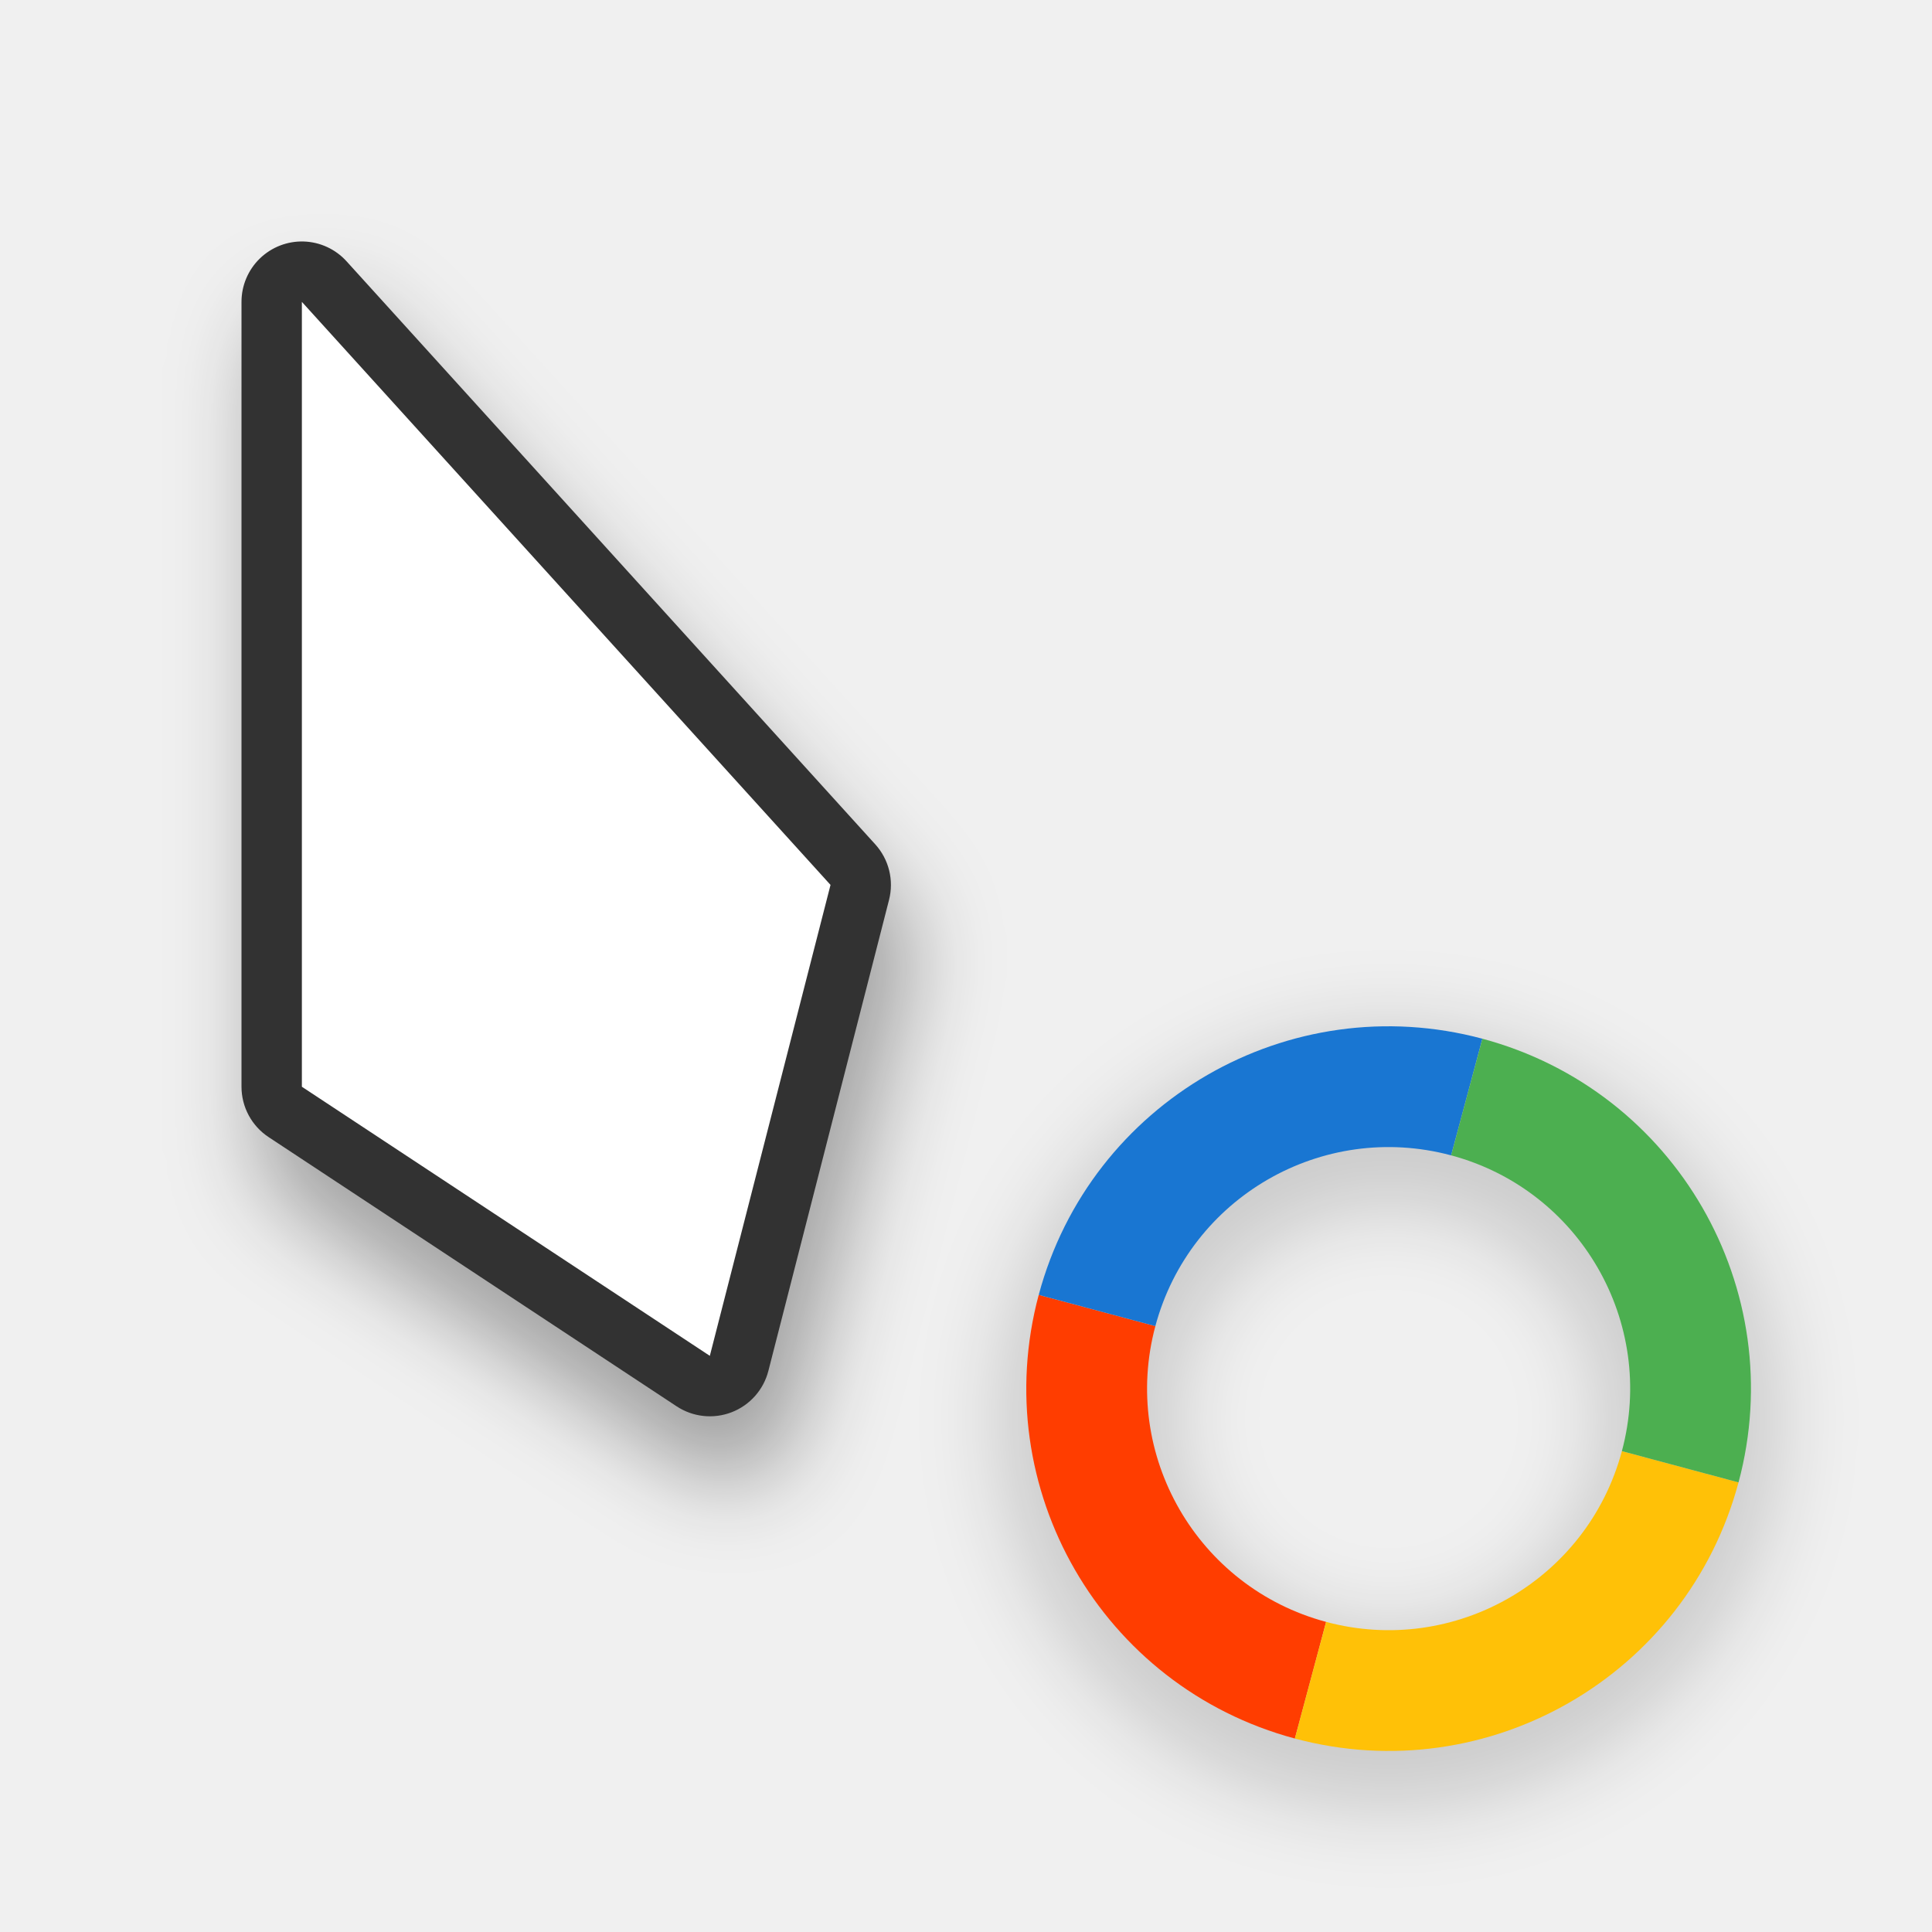
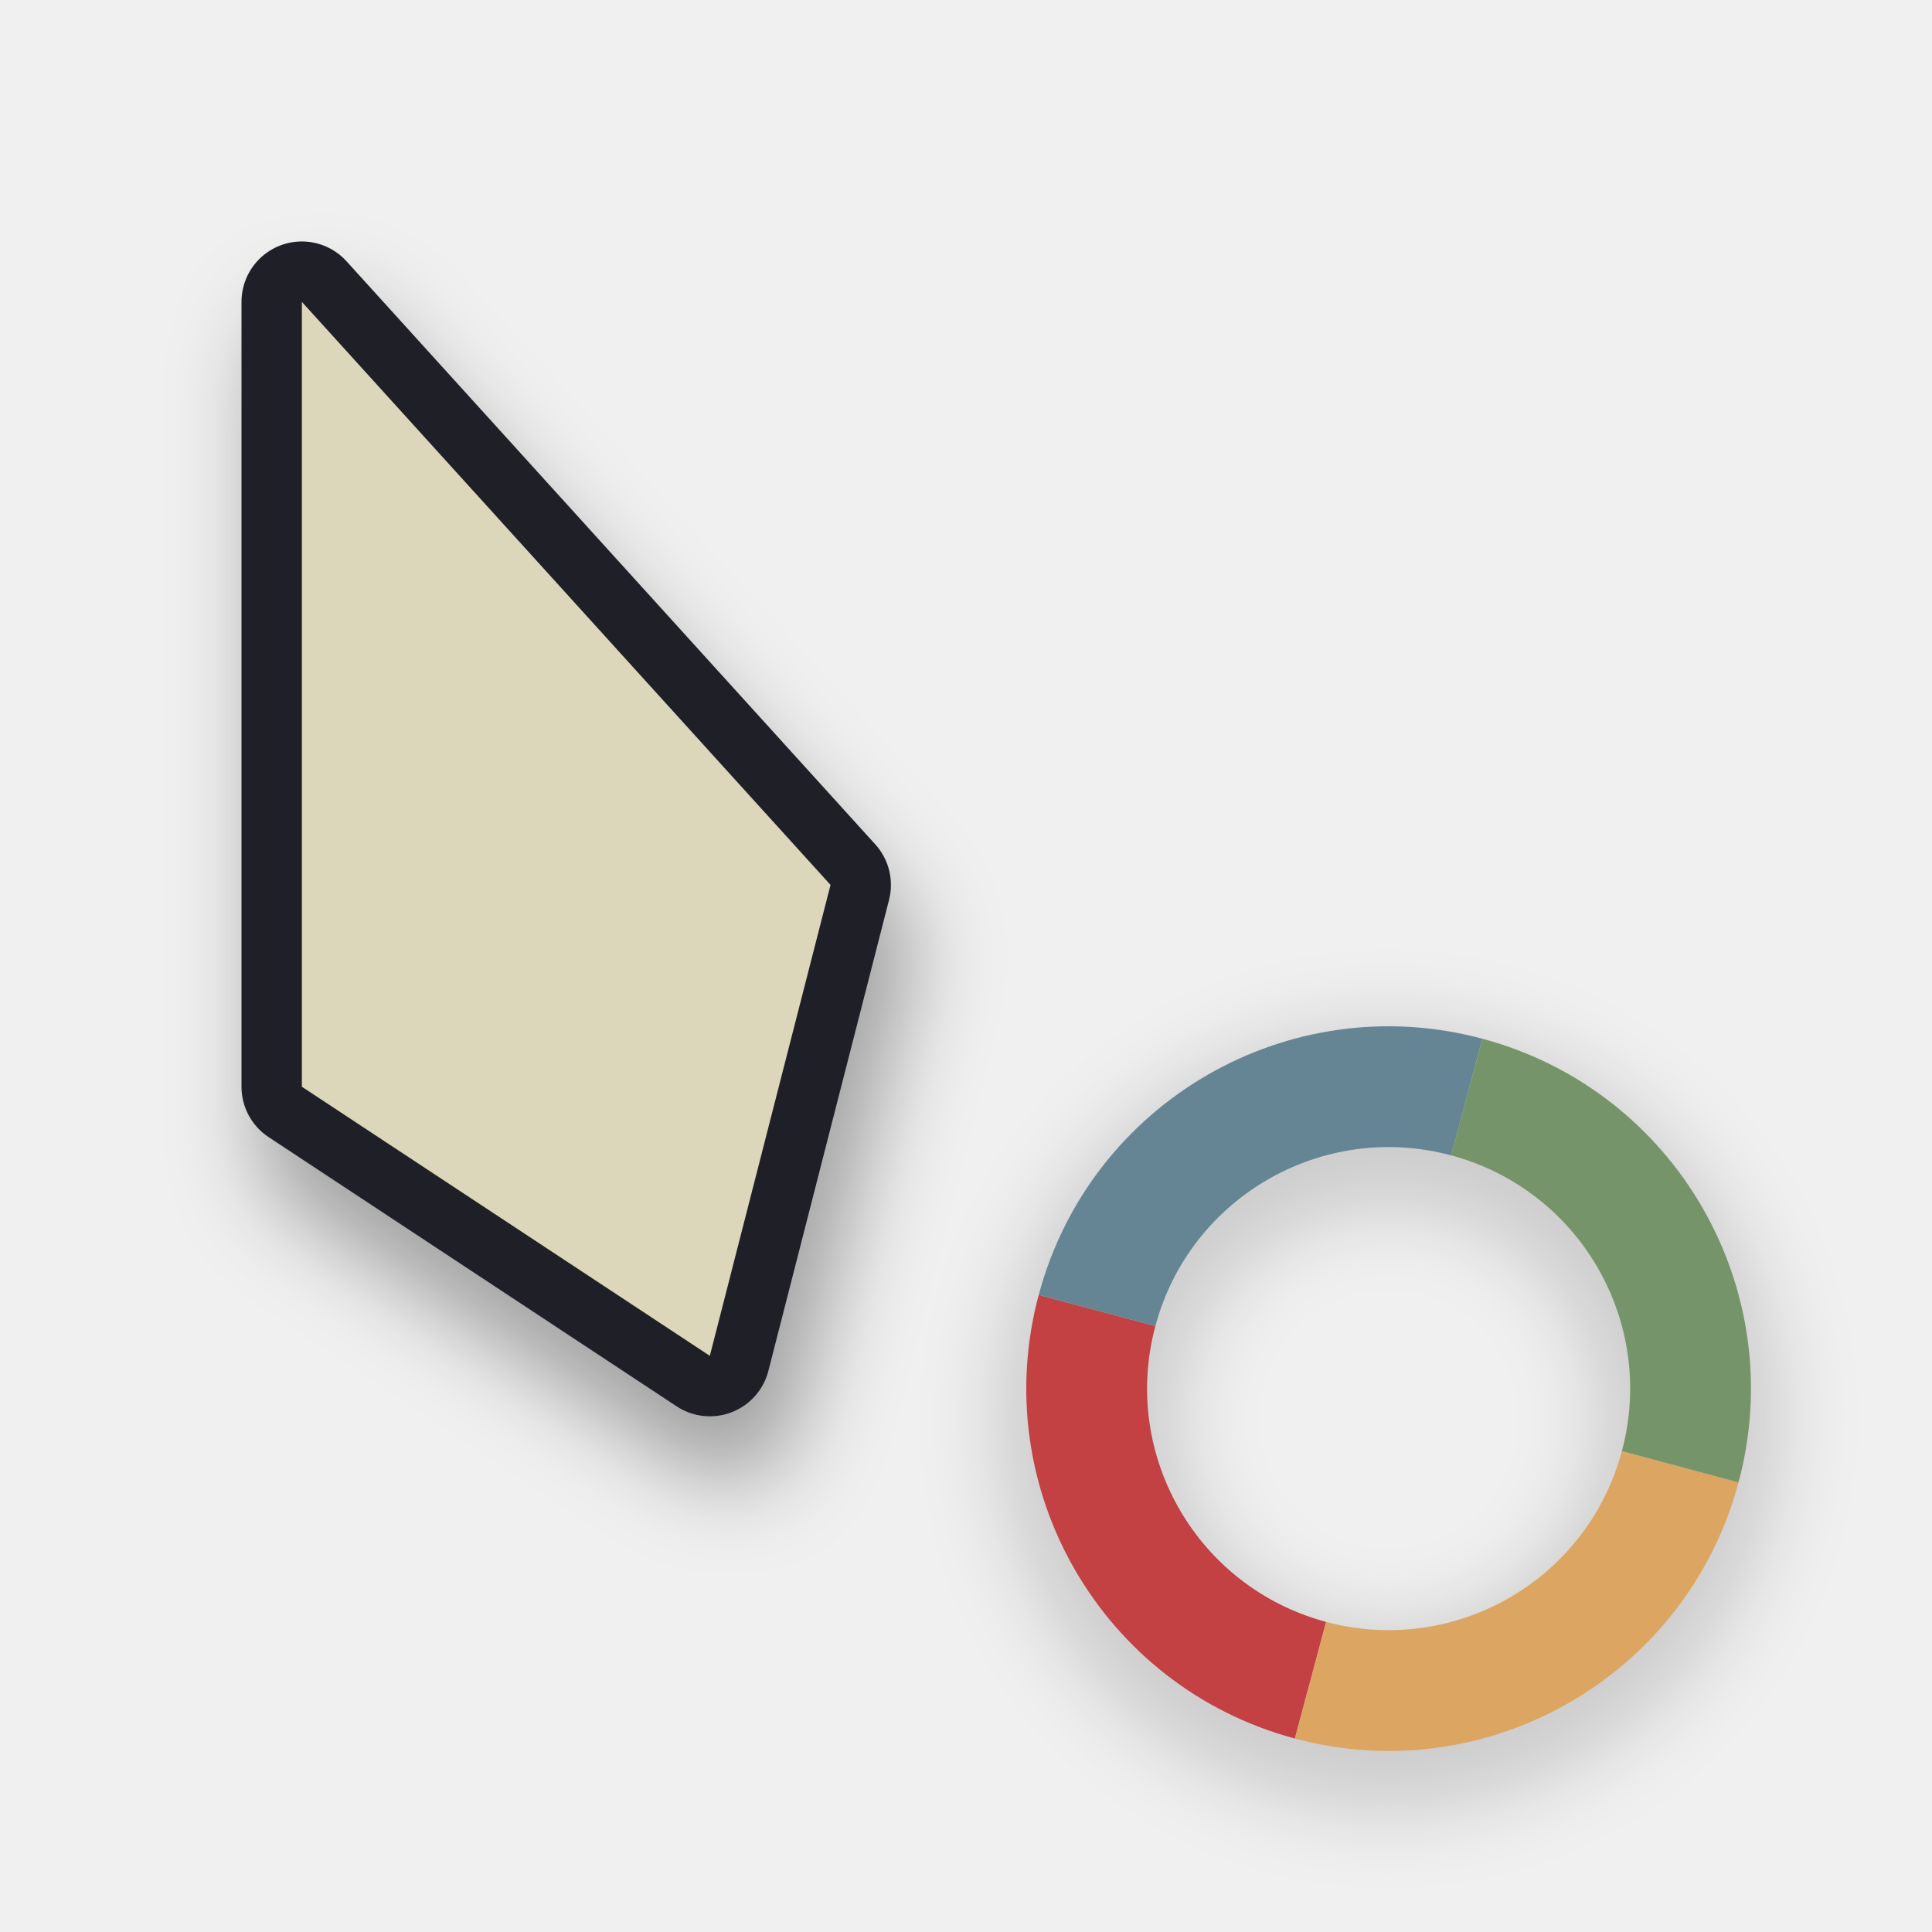
<svg xmlns="http://www.w3.org/2000/svg" width="32" height="32" version="1.1" viewBox="0 0 32 32" id="svg70">
  <defs id="defs38">
    <filter id="b" x="-.162" y="-.095" width="1.324" height="1.191" color-interpolation-filters="sRGB">
      <feGaussianBlur stdDeviation="0.628" id="feGaussianBlur2" />
    </filter>
    <filter id="h" x="-.12" y="-.12" width="1.24" height="1.24" color-interpolation-filters="sRGB">
      <feGaussianBlur stdDeviation="0.65" id="feGaussianBlur5" />
    </filter>
    <linearGradient id="g" x1="17.871" x2="17.871" y1="7.668" y2="17.893" gradientTransform="matrix(.60764 0 0 .58122 11.1 1033.5)" gradientUnits="userSpaceOnUse">
      <stop stop-color="#FBB114" offset="0" id="stop8" />
      <stop stop-color="#FF9508" offset="1" id="stop10" />
    </linearGradient>
    <linearGradient id="f" x1="23.954" x2="23.954" y1="8.61" y2="19.256" gradientTransform="matrix(.5582 0 0 .6327 11.1 1033.5)" gradientUnits="userSpaceOnUse">
      <stop stop-color="#FF645D" offset="0" id="stop13" />
      <stop stop-color="#FF4332" offset="1" id="stop15" />
    </linearGradient>
    <linearGradient id="e" x1="20.127" x2="20.127" y1="19.205" y2="29.033" gradientTransform="matrix(.65219 0 0 .54152 11.1 1033.5)" gradientUnits="userSpaceOnUse">
      <stop stop-color="#CA70E1" offset="0" id="stop18" />
      <stop stop-color="#B452CB" offset="1" id="stop20" />
    </linearGradient>
    <linearGradient id="d" x1="16.36" x2="16.36" y1="17.893" y2="28.118" gradientTransform="matrix(.60764 0 0 .58122 11.1 1033.5)" gradientUnits="userSpaceOnUse">
      <stop stop-color="#14ADF6" offset="0" id="stop23" />
      <stop stop-color="#1191F4" offset="1" id="stop25" />
    </linearGradient>
    <linearGradient id="c" x1="13.308" x2="13.308" y1="13.619" y2="24.265" gradientTransform="matrix(.5582 0 0 .6327 11.1 1033.5)" gradientUnits="userSpaceOnUse">
      <stop stop-color="#52CF30" offset="0" id="stop28" />
      <stop stop-color="#3BBD1C" offset="1" id="stop30" />
    </linearGradient>
    <linearGradient id="a" x1="11.766" x2="11.766" y1="9.377" y2="19.205" gradientTransform="matrix(.65219 0 0 .54152 11.1 1033.5)" gradientUnits="userSpaceOnUse">
      <stop stop-color="#FFD305" offset="0" id="stop33" />
      <stop stop-color="#FDCF01" offset="1" id="stop35" />
    </linearGradient>
    <filter style="color-interpolation-filters:sRGB" id="filter892" x="-0.12" width="1.24" y="-0.12" height="1.24">
      <feGaussianBlur stdDeviation="0.65" id="feGaussianBlur894" />
    </filter>
    <filter style="color-interpolation-filters:sRGB" id="filter4666" x="-0.169" width="1.337" y="-0.093" height="1.186">
      <feGaussianBlur stdDeviation="0.755" id="feGaussianBlur4668" />
    </filter>
  </defs>
  <path id="path850" d="M 23,17 A 6.5,6.5 0 0 0 16.5,23.5 6.5,6.5 0 0 0 23,30 6.5,6.5 0 0 0 29.5,23.5 6.5,6.5 0 0 0 23,17 Z m 0,3 A 3.5,3.5 0 0 1 26.5,23.5 3.5,3.5 0 0 1 23,27 3.5,3.5 0 0 1 19.5,23.5 3.5,3.5 0 0 1 23,20 Z" style="opacity:0.15;fill:#000000;paint-order:stroke fill markers;filter:url(#filter892)" />
  <g id="g4682" transform="translate(-31,1.999999)">
    <path style="color:#000000;font-style:normal;font-variant:normal;font-weight:normal;font-stretch:normal;font-size:medium;line-height:normal;font-family:sans-serif;font-variant-ligatures:normal;font-variant-position:normal;font-variant-caps:normal;font-variant-numeric:normal;font-variant-alternates:normal;font-feature-settings:normal;text-indent:0;text-align:start;text-decoration:none;text-decoration-line:none;text-decoration-style:solid;text-decoration-color:#000000;letter-spacing:normal;word-spacing:normal;text-transform:none;writing-mode:lr-tb;direction:ltr;text-orientation:mixed;dominant-baseline:auto;baseline-shift:baseline;text-anchor:start;white-space:normal;shape-padding:0;clip-rule:nonzero;display:inline;overflow:visible;visibility:visible;opacity:0.35;isolation:auto;mix-blend-mode:normal;color-interpolation:sRGB;color-interpolation-filters:linearRGB;solid-color:#000000;solid-opacity:1;vector-effect:none;fill:#000000;fill-opacity:1;fill-rule:nonzero;stroke:none;stroke-width:2;stroke-linecap:round;stroke-linejoin:round;stroke-miterlimit:4;stroke-dasharray:none;stroke-dashoffset:0;stroke-opacity:1;paint-order:stroke fill markers;filter:url(#filter4666);color-rendering:auto;image-rendering:auto;shape-rendering:auto;text-rendering:auto;enable-background:accumulate" d="m 36.379,3.07 a 1,1 0 0 0 -1.033,1 v 13 a 1,1 0 0 0 0.449,0.834 l 6.758,4.459 a 1,1 0 0 0 1.52,-0.588 l 1.998,-7.799 A 1,1 0 0 0 45.844,13.057 L 37.086,3.398 A 1,1 0 0 0 36.379,3.07 Z M 37.346,6.662 44,14 42.482,19.92 37.346,16.531 Z" id="path4556" />
-     <path id="path4552" d="M 36.033,2 A 1,1 0 0 0 35,3 v 13 a 1,1 0 0 0 0.449,0.834 l 6.758,4.459 a 1,1 0 0 0 1.52,-0.588 L 45.725,12.906 A 1,1 0 0 0 45.498,11.986 L 36.74,2.328 A 1,1 0 0 0 36.033,2 Z M 37,5.592 43.654,12.93 42.137,18.85 37,15.461 Z" style="color:#000000;font-style:normal;font-variant:normal;font-weight:normal;font-stretch:normal;font-size:medium;line-height:normal;font-family:sans-serif;font-variant-ligatures:normal;font-variant-position:normal;font-variant-caps:normal;font-variant-numeric:normal;font-variant-alternates:normal;font-feature-settings:normal;text-indent:0;text-align:start;text-decoration:none;text-decoration-line:none;text-decoration-style:solid;text-decoration-color:#000000;letter-spacing:normal;word-spacing:normal;text-transform:none;writing-mode:lr-tb;direction:ltr;text-orientation:mixed;dominant-baseline:auto;baseline-shift:baseline;text-anchor:start;white-space:normal;shape-padding:0;clip-rule:nonzero;display:inline;overflow:visible;visibility:visible;opacity:1;isolation:auto;mix-blend-mode:normal;color-interpolation:sRGB;color-interpolation-filters:linearRGB;solid-color:#000000;solid-opacity:1;vector-effect:none;fill:#323232;fill-opacity:1;fill-rule:nonzero;stroke:none;stroke-width:2;stroke-linecap:round;stroke-linejoin:round;stroke-miterlimit:4;stroke-dasharray:none;stroke-dashoffset:0;stroke-opacity:1;paint-order:stroke fill markers;color-rendering:auto;image-rendering:auto;shape-rendering:auto;text-rendering:auto;enable-background:accumulate" />
-     <path id="rect4546" d="m 36,3 v 13 l 6.757,4.457 1.999,-7.8 z" style="opacity:1;fill:#ffffff;fill-opacity:1;stroke:none;stroke-width:2.237;stroke-linecap:round;stroke-linejoin:round;stroke-miterlimit:4;stroke-dasharray:none;stroke-opacity:1;paint-order:stroke fill markers" />
+     <path id="path4552" d="M 36.033,2 A 1,1 0 0 0 35,3 v 13 a 1,1 0 0 0 0.449,0.834 l 6.758,4.459 a 1,1 0 0 0 1.52,-0.588 L 45.725,12.906 A 1,1 0 0 0 45.498,11.986 L 36.74,2.328 A 1,1 0 0 0 36.033,2 Z M 37,5.592 43.654,12.93 42.137,18.85 37,15.461 Z" style="color:#000000;font-style:normal;font-variant:normal;font-weight:normal;font-stretch:normal;font-size:medium;line-height:normal;font-family:sans-serif;font-variant-ligatures:normal;font-variant-position:normal;font-variant-caps:normal;font-variant-numeric:normal;font-variant-alternates:normal;font-feature-settings:normal;text-indent:0;text-align:start;text-decoration:none;text-decoration-line:none;text-decoration-style:solid;text-decoration-color:#000000;letter-spacing:normal;word-spacing:normal;text-transform:none;writing-mode:lr-tb;direction:ltr;text-orientation:mixed;dominant-baseline:auto;baseline-shift:baseline;text-anchor:start;white-space:normal;shape-padding:0;clip-rule:nonzero;display:inline;overflow:visible;visibility:visible;opacity:1;isolation:auto;mix-blend-mode:normal;color-interpolation:sRGB;color-interpolation-filters:linearRGB;solid-color:#000000;solid-opacity:1;vector-effect:none;fill:#1f1f28;fill-opacity:1;fill-rule:nonzero;stroke:none;stroke-width:2;stroke-linecap:round;stroke-linejoin:round;stroke-miterlimit:4;stroke-dasharray:none;stroke-dashoffset:0;stroke-opacity:1;paint-order:stroke fill markers;color-rendering:auto;image-rendering:auto;shape-rendering:auto;text-rendering:auto;enable-background:accumulate" />
+     <path id="rect4546" d="m 36,3 v 13 l 6.757,4.457 1.999,-7.8 z" style="opacity:1;fill:#dcd7ba;fill-opacity:1;stroke:none;stroke-width:2.237;stroke-linecap:round;stroke-linejoin:round;stroke-miterlimit:4;stroke-dasharray:none;stroke-opacity:1;paint-order:stroke fill markers" />
  </g>
  <g id="g964" transform="rotate(-75,23,23)">
-     <path id="circle913" d="m 23,17 a 6,6 0 0 0 -6,6 h 2 a 4,4 0 0 1 4,-4 z" style="fill:#ff3d00;fill-opacity:1;stroke-width:0.923;paint-order:stroke fill markers" />
-     <path style="fill:#1976d2;fill-opacity:1;stroke-width:0.923;paint-order:stroke fill markers" d="m 23,17 a 6,6 0 0 1 6,6 h -2 a 4,4 0 0 0 -4,-4 z" id="path954" />
-     <path style="fill:#ffc107;fill-opacity:1;stroke-width:0.923;paint-order:stroke fill markers" d="m 23,29 a 6,6 0 0 1 -6,-6 h 2 a 4,4 0 0 0 4,4 z" id="path956" />
-     <path id="path958" d="m 23,29 a 6,6 0 0 0 6,-6 h -2 a 4,4 0 0 1 -4,4 z" style="fill:#4caf50;fill-opacity:1;stroke-width:0.923;paint-order:stroke fill markers" />
+     <path id="circle913" d="m 23,17 a 6,6 0 0 0 -6,6 h 2 a 4,4 0 0 1 4,-4 z" style="fill:#c34043;fill-opacity:1;stroke-width:0.923;paint-order:stroke fill markers" />
+     <path style="fill:#658594;fill-opacity:1;stroke-width:0.923;paint-order:stroke fill markers" d="m 23,17 a 6,6 0 0 1 6,6 h -2 a 4,4 0 0 0 -4,-4 z" id="path954" />
+     <path style="fill:#dca561;fill-opacity:1;stroke-width:0.923;paint-order:stroke fill markers" d="m 23,29 a 6,6 0 0 1 -6,-6 h 2 a 4,4 0 0 0 4,4 z" id="path956" />
+     <path id="path958" d="m 23,29 a 6,6 0 0 0 6,-6 h -2 a 4,4 0 0 1 -4,4 z" style="fill:#76946a;fill-opacity:1;stroke-width:0.923;paint-order:stroke fill markers" />
  </g>
</svg>
